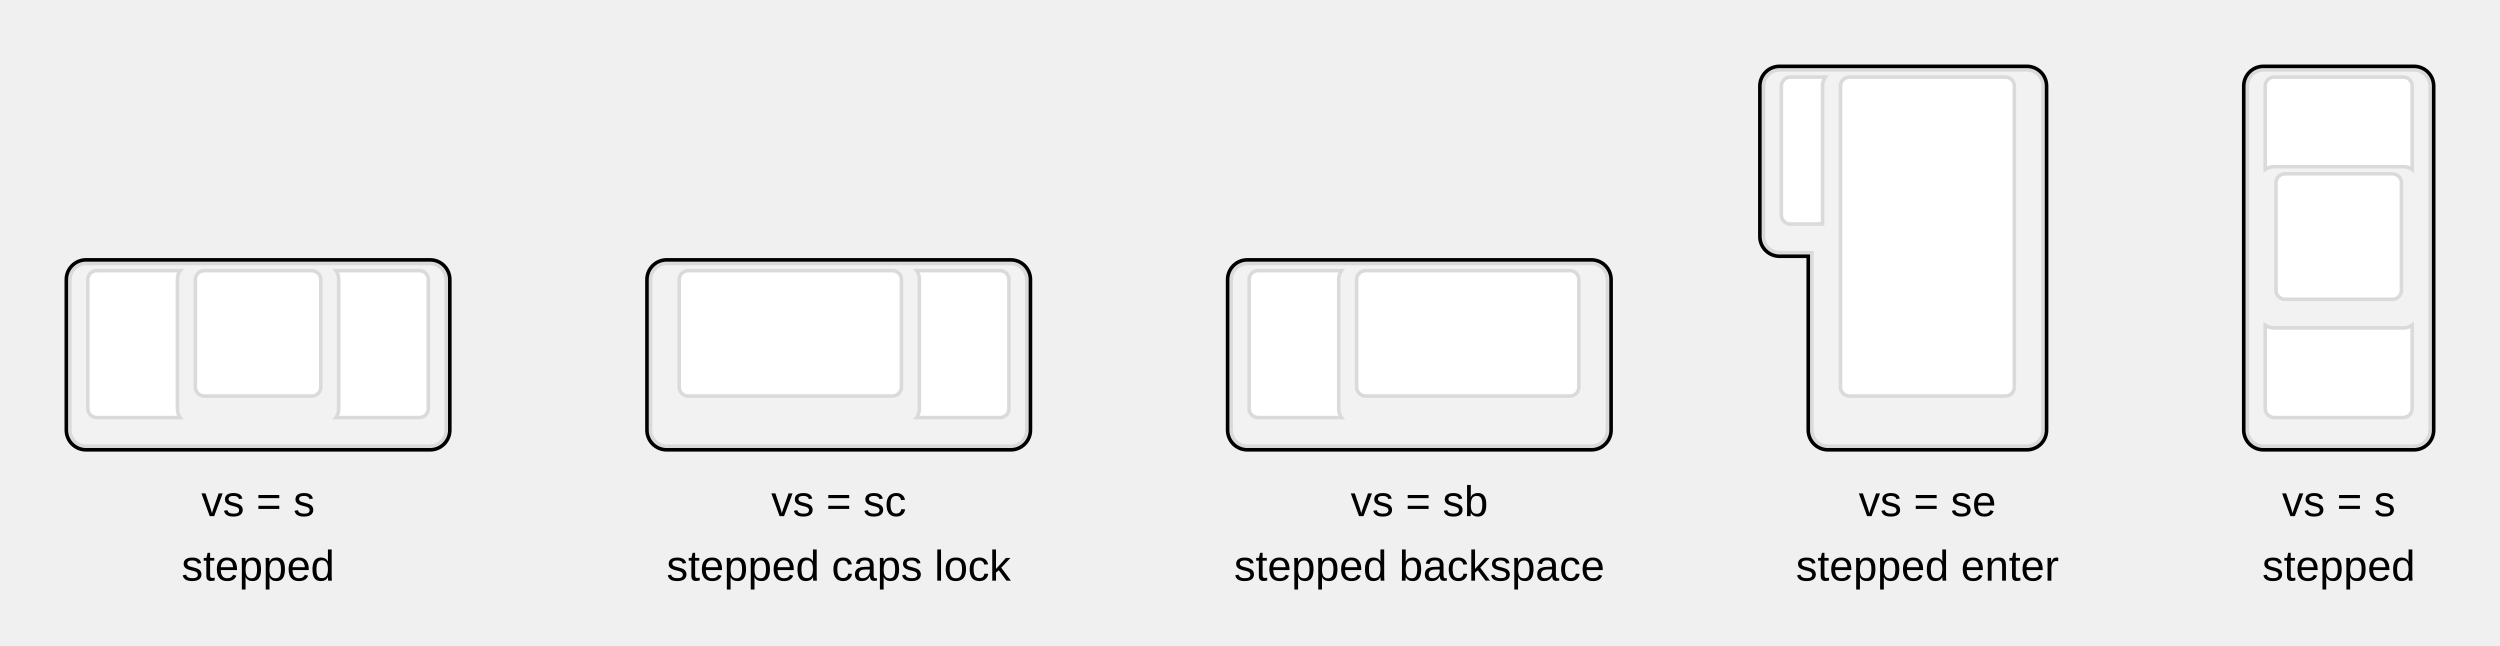
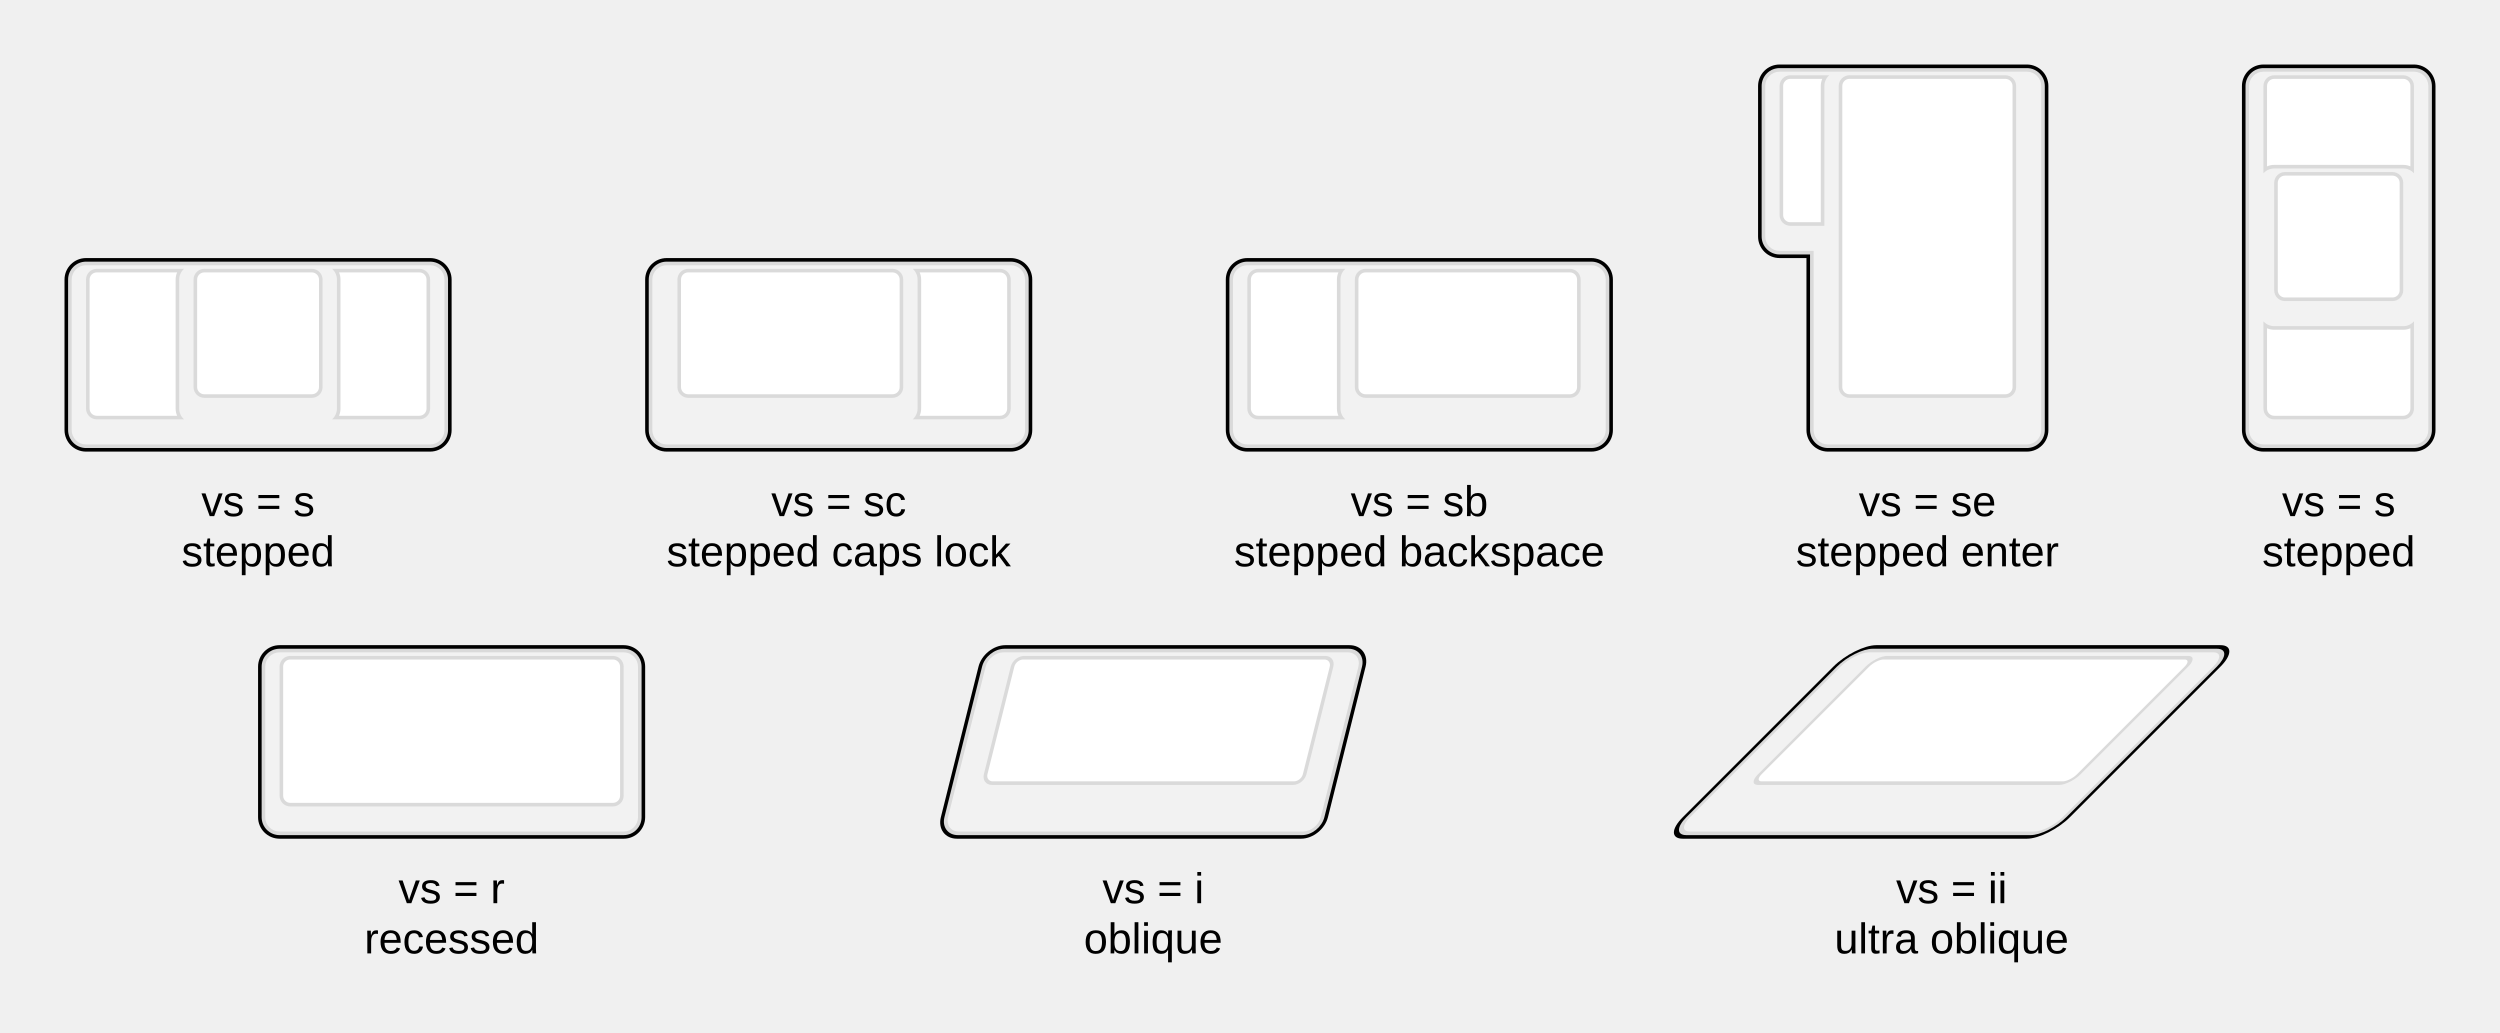
- <svg xmlns="http://www.w3.org/2000/svg" xmlns:xlink="http://www.w3.org/1999/xlink" version="1.1" width="697.5" height="180" viewBox="36 -180 697.5 180">
+ <svg xmlns="http://www.w3.org/2000/svg" xmlns:xlink="http://www.w3.org/1999/xlink" version="1.1" width="697.5" height="288" viewBox="36 -180 697.5 288">
  <defs>
    <g id="shape0">
      <path d="M 6 -54 C 2.686 -54 0 -51.314 0 -48 L 0 -6 C 0 -2.686 2.686 0 6 0 L 102 0 C 105.314 0 108 -2.686 108 -6 L 108 -48 C 108 -51.314 105.314 -54 102 -54 Z" fill="#000000" />
      <path d="M 6 -53 C 3.239 -53 1 -50.761 1 -48 L 1 -6 C 1 -3.239 3.239 -1 6 -1 L 102 -1 C 104.761 -1 107 -3.239 107 -6 L 107 -48 C 107 -50.761 104.761 -53 102 -53 Z" fill="#dadada" />
      <path d="M 6 -52 C 3.791 -52 2 -50.209 2 -48 L 2 -6 C 2 -3.791 3.791 -2 6 -2 L 102 -2 C 104.209 -2 106 -3.791 106 -6 L 106 -48 C 106 -50.209 104.209 -52 102 -52 Z" fill="#f2f2f2" />
      <path d="M 39 -51 C 37.343 -51 36 -49.657 36 -48 L 36 -18 C 36 -16.343 37.343 -15 39 -15 L 69 -15 C 70.657 -15 72 -16.343 72 -18 L 72 -48 C 72 -49.657 70.657 -51 69 -51 Z M 9 -51 C 7.343 -51 6 -49.657 6 -48 L 6 -12 C 6 -10.343 7.343 -9 9 -9 L 33.354 -9 C 32.524 -9.733 32 -10.805 32 -12 L 32 -48 C 32 -49.195 32.524 -50.267 33.354 -51 Z M 74.646 -51 C 75.476 -50.267 76 -49.195 76 -48 L 76 -12 C 76 -10.805 75.476 -9.733 74.646 -9 L 99 -9 C 100.657 -9 102 -10.343 102 -12 L 102 -48 C 102 -49.657 100.657 -51 99 -51 Z" fill="#dadada" />
      <path d="M 39 -50 C 37.895 -50 37 -49.105 37 -48 L 37 -18 C 37 -16.895 37.895 -16 39 -16 L 69 -16 C 70.105 -16 71 -16.895 71 -18 L 71 -48 C 71 -49.105 70.105 -50 69 -50 Z M 9 -50 C 7.895 -50 7 -49.105 7 -48 L 7 -12 C 7 -10.895 7.895 -10 9 -10 L 31.416 -10 C 31.148 -10.612 31 -11.289 31 -12 L 31 -48 C 31 -48.711 31.148 -49.388 31.416 -50 Z M 76.584 -50 C 76.852 -49.388 77 -48.711 77 -48 L 77 -12 C 77 -11.289 76.852 -10.612 76.584 -10 L 99 -10 C 100.105 -10 101 -10.895 101 -12 L 101 -48 C 101 -49.105 100.105 -50 99 -50 Z" fill="#ffffff" />
    </g>
    <g id="shape1">
      <path d="M 6 -54 C 2.686 -54 0 -51.314 0 -48 L 0 -6 C 0 -2.686 2.686 0 6 0 L 102 0 C 105.314 0 108 -2.686 108 -6 L 108 -48 C 108 -51.314 105.314 -54 102 -54 Z" fill="#000000" />
      <path d="M 6 -53 C 3.239 -53 1 -50.761 1 -48 L 1 -6 C 1 -3.239 3.239 -1 6 -1 L 102 -1 C 104.761 -1 107 -3.239 107 -6 L 107 -48 C 107 -50.761 104.761 -53 102 -53 Z" fill="#dadada" />
      <path d="M 6 -52 C 3.791 -52 2 -50.209 2 -48 L 2 -6 C 2 -3.791 3.791 -2 6 -2 L 102 -2 C 104.209 -2 106 -3.791 106 -6 L 106 -48 C 106 -50.209 104.209 -52 102 -52 Z" fill="#f2f2f2" />
      <path d="M 12 -51 C 10.343 -51 9 -49.657 9 -48 L 9 -18 C 9 -16.343 10.343 -15 12 -15 L 69 -15 C 70.657 -15 72 -16.343 72 -18 L 72 -48 C 72 -49.657 70.657 -51 69 -51 Z M 74.646 -51 C 75.476 -50.267 76 -49.195 76 -48 L 76 -12 C 76 -10.805 75.476 -9.733 74.646 -9 L 99 -9 C 100.657 -9 102 -10.343 102 -12 L 102 -48 C 102 -49.657 100.657 -51 99 -51 Z" fill="#dadada" />
      <path d="M 12 -50 C 10.895 -50 10 -49.105 10 -48 L 10 -18 C 10 -16.895 10.895 -16 12 -16 L 69 -16 C 70.105 -16 71 -16.895 71 -18 L 71 -48 C 71 -49.105 70.105 -50 69 -50 Z M 76.584 -50 C 76.852 -49.388 77 -48.711 77 -48 L 77 -12 C 77 -11.289 76.852 -10.612 76.584 -10 L 99 -10 C 100.105 -10 101 -10.895 101 -12 L 101 -48 C 101 -49.105 100.105 -50 99 -50 Z" fill="#ffffff" />
    </g>
    <g id="shape2">
      <path d="M 6 -54 C 2.686 -54 0 -51.314 0 -48 L 0 -6 C 0 -2.686 2.686 0 6 0 L 102 0 C 105.314 0 108 -2.686 108 -6 L 108 -48 C 108 -51.314 105.314 -54 102 -54 Z" fill="#000000" />
      <path d="M 6 -53 C 3.239 -53 1 -50.761 1 -48 L 1 -6 C 1 -3.239 3.239 -1 6 -1 L 102 -1 C 104.761 -1 107 -3.239 107 -6 L 107 -48 C 107 -50.761 104.761 -53 102 -53 Z" fill="#dadada" />
      <path d="M 6 -52 C 3.791 -52 2 -50.209 2 -48 L 2 -6 C 2 -3.791 3.791 -2 6 -2 L 102 -2 C 104.209 -2 106 -3.791 106 -6 L 106 -48 C 106 -50.209 104.209 -52 102 -52 Z" fill="#f2f2f2" />
      <path d="M 39 -51 C 37.343 -51 36 -49.657 36 -48 L 36 -18 C 36 -16.343 37.343 -15 39 -15 L 96 -15 C 97.657 -15 99 -16.343 99 -18 L 99 -48 C 99 -49.657 97.657 -51 96 -51 Z M 9 -51 C 7.343 -51 6 -49.657 6 -48 L 6 -12 C 6 -10.343 7.343 -9 9 -9 L 33.354 -9 C 32.524 -9.733 32 -10.805 32 -12 L 32 -48 C 32 -49.195 32.524 -50.267 33.354 -51 Z" fill="#dadada" />
      <path d="M 39 -50 C 37.895 -50 37 -49.105 37 -48 L 37 -18 C 37 -16.895 37.895 -16 39 -16 L 96 -16 C 97.105 -16 98 -16.895 98 -18 L 98 -48 C 98 -49.105 97.105 -50 96 -50 Z M 9 -50 C 7.895 -50 7 -49.105 7 -48 L 7 -12 C 7 -10.895 7.895 -10 9 -10 L 31.416 -10 C 31.148 -10.612 31 -11.289 31 -12 L 31 -48 C 31 -48.711 31.148 -49.388 31.416 -50 Z" fill="#ffffff" />
    </g>
    <g id="shape3">
      <path d="M -7.5 -108 C -10.814 -108 -13.5 -105.314 -13.5 -102 L -13.5 -60 C -13.5 -56.686 -10.814 -54 -7.5 -54 L 0 -54 L 0 -6 C 0 -2.686 2.686 0 6 0 L 61.5 0 C 64.814 0 67.5 -2.686 67.5 -6 L 67.5 -102 C 67.5 -105.314 64.814 -108 61.5 -108 Z" fill="#000000" />
      <path d="M -7.5 -107 C -10.261 -107 -12.5 -104.761 -12.5 -102 L -12.5 -60 C -12.5 -57.239 -10.261 -55 -7.5 -55 L 1 -55 L 1 -54 L 1 -6 C 1 -3.239 3.239 -1 6 -1 L 61.5 -1 C 64.261 -1 66.5 -3.239 66.5 -6 L 66.5 -102 C 66.5 -104.761 64.261 -107 61.5 -107 Z" fill="#dadada" />
      <path d="M -7.5 -106 C -9.709 -106 -11.5 -104.209 -11.5 -102 L -11.5 -60 C -11.5 -57.791 -9.709 -56 -7.5 -56 L 2 -56 L 2 -54 L 2 -6 C 2 -3.791 3.791 -2 6 -2 L 61.5 -2 C 63.709 -2 65.5 -3.791 65.5 -6 L 65.5 -102 C 65.5 -104.209 63.709 -106 61.5 -106 Z" fill="#f2f2f2" />
      <path d="M -4.5 -105 C -6.157 -105 -7.5 -103.657 -7.5 -102 L -7.5 -66 C -7.5 -64.343 -6.157 -63 -4.5 -63 L 5 -63 L 5 -102 C 5 -103.195 5.524 -104.267 6.354 -105 Z M 12 -105 C 10.343 -105 9 -103.657 9 -102 L 9 -18 C 9 -16.343 10.343 -15 12 -15 L 55.5 -15 C 57.157 -15 58.5 -16.343 58.5 -18 L 58.5 -102 C 58.5 -103.657 57.157 -105 55.5 -105 Z" fill="#dadada" />
      <path d="M -4.5 -104 C -5.605 -104 -6.5 -103.105 -6.5 -102 L -6.5 -66 C -6.5 -64.895 -5.605 -64 -4.5 -64 L 4 -64 L 4 -102 C 4 -102.711 4.148 -103.388 4.416 -104 Z M 12 -104 C 10.895 -104 10 -103.105 10 -102 L 10 -18 C 10 -16.895 10.895 -16 12 -16 L 55.5 -16 C 56.605 -16 57.5 -16.895 57.5 -18 L 57.5 -102 C 57.5 -103.105 56.605 -104 55.5 -104 Z" fill="#ffffff" />
    </g>
    <g id="shape4">
      <path d="M 6 -108 C 2.686 -108 0 -105.314 0 -102 L 0 -6 C 0 -2.686 2.686 0 6 0 L 48 0 C 51.314 0 54 -2.686 54 -6 L 54 -102 C 54 -105.314 51.314 -108 48 -108 Z" fill="#000000" />
      <path d="M 6 -107 C 3.239 -107 1 -104.761 1 -102 L 1 -6 C 1 -3.239 3.239 -1 6 -1 L 48 -1 C 50.761 -1 53 -3.239 53 -6 L 53 -102 C 53 -104.761 50.761 -107 48 -107 Z" fill="#dadada" />
      <path d="M 6 -106 C 3.791 -106 2 -104.209 2 -102 L 2 -6 C 2 -3.791 3.791 -2 6 -2 L 48 -2 C 50.209 -2 52 -3.791 52 -6 L 52 -102 C 52 -104.209 50.209 -106 48 -106 Z" fill="#f2f2f2" />
      <path d="M 9 -105 C 7.343 -105 6 -103.657 6 -102 L 6 -77.646 L 6 -77.646 C 6.733 -78.476 7.805 -79 9 -79 L 45 -79 C 46.195 -79 47.267 -78.476 48 -77.646 L 48 -77.646 L 48 -102 C 48 -103.657 46.657 -105 45 -105 Z M 6 -77.646 L 6 -77.646 C 6 -77.646 6 -77.646 6 -77.646 L 6 -77.646 L 6 -77.646 Z M 12 -78 C 10.343 -78 9 -76.657 9 -75 L 9 -45 C 9 -43.343 10.343 -42 12 -42 L 42 -42 C 43.657 -42 45 -43.343 45 -45 L 45 -75 C 45 -76.657 43.657 -78 42 -78 Z M 6 -36.354 L 6 -12 C 6 -10.343 7.343 -9 9 -9 L 45 -9 C 46.657 -9 48 -10.343 48 -12 L 48 -36.354 L 48 -36.354 C 47.267 -35.524 46.195 -35 45 -35 L 9 -35 C 7.805 -35 6.733 -35.524 6 -36.354 Z" fill="#dadada" />
      <path d="M 9 -104 C 7.895 -104 7 -103.105 7 -102 L 7 -79.584 L 7 -79.584 C 7.612 -79.852 8.289 -80 9 -80 L 45 -80 C 45.711 -80 46.388 -79.852 47 -79.584 L 47 -79.584 L 47 -102 C 47 -103.105 46.105 -104 45 -104 Z M 7 -79.584 C 7 -79.584 7 -79.584 7 -79.584 L 7 -79.584 L 7 -79.584 Z M 12 -77 C 10.895 -77 10 -76.105 10 -75 L 10 -45 C 10 -43.895 10.895 -43 12 -43 L 42 -43 C 43.105 -43 44 -43.895 44 -45 L 44 -75 C 44 -76.105 43.105 -77 42 -77 Z M 7 -34.416 L 7 -12 C 7 -10.895 7.895 -10 9 -10 L 45 -10 C 46.105 -10 47 -10.895 47 -12 L 47 -34.416 L 47 -34.416 C 46.388 -34.148 45.711 -34 45 -34 L 9 -34 C 8.289 -34 7.612 -34.148 7 -34.416 Z" fill="#ffffff" />
    </g>
+     <g id="shape5">
+       <path d="M 6 -54 C 2.686 -54 0 -51.314 0 -48 L 0 -6 C 0 -2.686 2.686 0 6 0 L 102 0 C 105.314 0 108 -2.686 108 -6 L 108 -48 C 108 -51.314 105.314 -54 102 -54 Z" fill="#000000" />
+       <path d="M 6 -53 C 3.239 -53 1 -50.761 1 -48 L 1 -6 C 1 -3.239 3.239 -1 6 -1 L 102 -1 C 104.761 -1 107 -3.239 107 -6 L 107 -48 C 107 -50.761 104.761 -53 102 -53 Z" fill="#dadada" />
+       <path d="M 6 -52 C 3.791 -52 2 -50.209 2 -48 L 2 -6 C 2 -3.791 3.791 -2 6 -2 L 102 -2 C 104.209 -2 106 -3.791 106 -6 L 106 -48 C 106 -50.209 104.209 -52 102 -52 Z" fill="#f2f2f2" />
+       <path d="M 9 -51 C 7.343 -51 6 -49.657 6 -48 L 6 -12 C 6 -10.343 7.343 -9 9 -9 L 99 -9 C 100.657 -9 102 -10.343 102 -12 L 102 -48 C 102 -49.657 100.657 -51 99 -51 Z" fill="#dadada" />
+       <path d="M 9 -50 C 7.895 -50 7 -49.105 7 -48 L 7 -12 C 7 -10.895 7.895 -10 9 -10 L 99 -10 C 100.105 -10 101 -10.895 101 -12 L 101 -48 C 101 -49.105 100.105 -50 99 -50 Z" fill="#ffffff" />
+     </g>
+     <g id="shape6">
+       <path d="M 19.5 -54 C 16.186 -54 12.828 -51.314 12 -48 L 1.5 -6 C 0.672 -2.686 2.686 0 6 0 L 102 0 C 105.314 0 108.672 -2.686 109.5 -6 L 120 -48 C 120.828 -51.314 118.814 -54 115.5 -54 Z" fill="#000000" />
+       <path d="M 19.25 -53 C 16.489 -53 13.69 -50.761 13 -48 L 2.5 -6 C 1.81 -3.239 3.489 -1 6.25 -1 L 102.25 -1 C 105.011 -1 107.81 -3.239 108.5 -6 L 119 -48 C 119.69 -50.761 118.011 -53 115.25 -53 Z" fill="#dadada" />
+       <path d="M 19 -52 C 16.791 -52 14.552 -50.209 14 -48 L 3.5 -6 C 2.948 -3.791 4.291 -2 6.5 -2 L 102.5 -2 C 104.709 -2 106.948 -3.791 107.5 -6 L 118 -48 C 118.552 -50.209 117.209 -52 115 -52 Z" fill="#f2f2f2" />
+       <path d="M 24.75 -51 C 23.093 -51 21.414 -49.657 21 -48 L 13.5 -18 C 13.086 -16.343 14.093 -15 15.75 -15 L 99.75 -15 C 101.407 -15 103.086 -16.343 103.5 -18 L 111 -48 C 111.414 -49.657 110.407 -51 108.75 -51 Z" fill="#dadada" />
+       <path d="M 24.5 -50 C 23.395 -50 22.276 -49.105 22 -48 L 14.5 -18 C 14.224 -16.895 14.895 -16 16 -16 L 100 -16 C 101.105 -16 102.224 -16.895 102.5 -18 L 110 -48 C 110.276 -49.105 109.605 -50 108.5 -50 Z" fill="#ffffff" />
+     </g>
+     <g id="shape7">
+       <path d="M 60 -54 C 56.686 -54 51.314 -51.314 48 -48 L 6 -6 C 2.686 -2.686 2.686 0 6 0 L 102 0 C 105.314 0 110.686 -2.686 114 -6 L 156 -48 C 159.314 -51.314 159.314 -54 156 -54 Z" fill="#000000" />
+       <path d="M 59 -53 C 56.239 -53 51.761 -50.761 49 -48 L 7 -6 C 4.239 -3.239 4.239 -1 7 -1 L 103 -1 C 105.761 -1 110.239 -3.239 113 -6 L 155 -48 C 157.761 -50.761 157.761 -53 155 -53 Z" fill="#dadada" />
+       <path d="M 58 -52 C 55.791 -52 52.209 -50.209 50 -48 L 8 -6 C 5.791 -3.791 5.791 -2 8 -2 L 104 -2 C 106.209 -2 109.791 -3.791 112 -6 L 154 -48 C 156.209 -50.209 156.209 -52 154 -52 Z" fill="#f2f2f2" />
+       <path d="M 63 -51 C 61.343 -51 58.657 -49.657 57 -48 L 27 -18 C 25.343 -16.343 25.343 -15 27 -15 L 111 -15 C 112.657 -15 115.343 -16.343 117 -18 L 147 -48 C 148.657 -49.657 148.657 -51 147 -51 Z" fill="#dadada" />
+       <path d="M 62 -50 C 60.895 -50 59.105 -49.105 58 -48 L 28 -18 C 26.895 -16.895 26.895 -16 28 -16 L 112 -16 C 113.105 -16 114.895 -16.895 116 -18 L 146 -48 C 147.105 -49.105 147.105 -50 146 -50 Z" fill="#ffffff" />
+     </g>
  </defs>
  <g class="keyboard">
    <g class="key">
      <use xlink:href="#shape0" transform="translate(54 -54)" />
    </g>
    <g class="key">
      <use xlink:href="#shape1" transform="translate(216 -54)" />
    </g>
    <g class="key">
      <use xlink:href="#shape2" transform="translate(378 -54)" />
    </g>
    <g class="key">
      <use xlink:href="#shape3" transform="translate(540 -54)" />
    </g>
    <g class="key">
      <use xlink:href="#shape4" transform="translate(661.5 -54)" />
    </g>
+     <g class="key">
+       <use xlink:href="#shape5" transform="translate(108 54)" />
+     </g>
+     <g class="key">
+       <use xlink:href="#shape6" transform="translate(297 54)" />
+     </g>
+     <g class="key">
+       <use xlink:href="#shape7" transform="translate(499.5 54)" />
+     </g>
  </g>
  <text x="108" y="-36" text-anchor="middle" font-family="Arial" font-size="12">vs = s</text>
-   <text x="108" y="-18" text-anchor="middle" font-family="Arial" font-size="12">stepped</text>
+   <text x="108" y="-22" text-anchor="middle" font-family="Arial" font-size="12">stepped</text>
  <text x="270" y="-36" text-anchor="middle" font-family="Arial" font-size="12">vs = sc</text>
-   <text x="270" y="-18" text-anchor="middle" font-family="Arial" font-size="12">stepped caps lock</text>
+   <text x="270" y="-22" text-anchor="middle" font-family="Arial" font-size="12">stepped caps lock</text>
  <text x="432" y="-36" text-anchor="middle" font-family="Arial" font-size="12">vs = sb</text>
-   <text x="432" y="-18" text-anchor="middle" font-family="Arial" font-size="12">stepped backspace</text>
+   <text x="432" y="-22" text-anchor="middle" font-family="Arial" font-size="12">stepped backspace</text>
  <text x="573.75" y="-36" text-anchor="middle" font-family="Arial" font-size="12">vs = se</text>
-   <text x="573.75" y="-18" text-anchor="middle" font-family="Arial" font-size="12">stepped enter</text>
+   <text x="573.75" y="-22" text-anchor="middle" font-family="Arial" font-size="12">stepped enter</text>
  <text x="688.5" y="-36" text-anchor="middle" font-family="Arial" font-size="12">vs = s</text>
-   <text x="688.5" y="-18" text-anchor="middle" font-family="Arial" font-size="12">stepped</text>
+   <text x="688.5" y="-22" text-anchor="middle" font-family="Arial" font-size="12">stepped</text>
+   <text x="162" y="72" text-anchor="middle" font-family="Arial" font-size="12">vs = r</text>
+   <text x="162" y="86" text-anchor="middle" font-family="Arial" font-size="12">recessed</text>
+   <text x="357.75" y="72" text-anchor="middle" font-family="Arial" font-size="12">vs = i</text>
+   <text x="357.75" y="86" text-anchor="middle" font-family="Arial" font-size="12">oblique</text>
+   <text x="580.5" y="72" text-anchor="middle" font-family="Arial" font-size="12">vs = ii</text>
+   <text x="580.5" y="86" text-anchor="middle" font-family="Arial" font-size="12">ultra oblique</text>
</svg>
